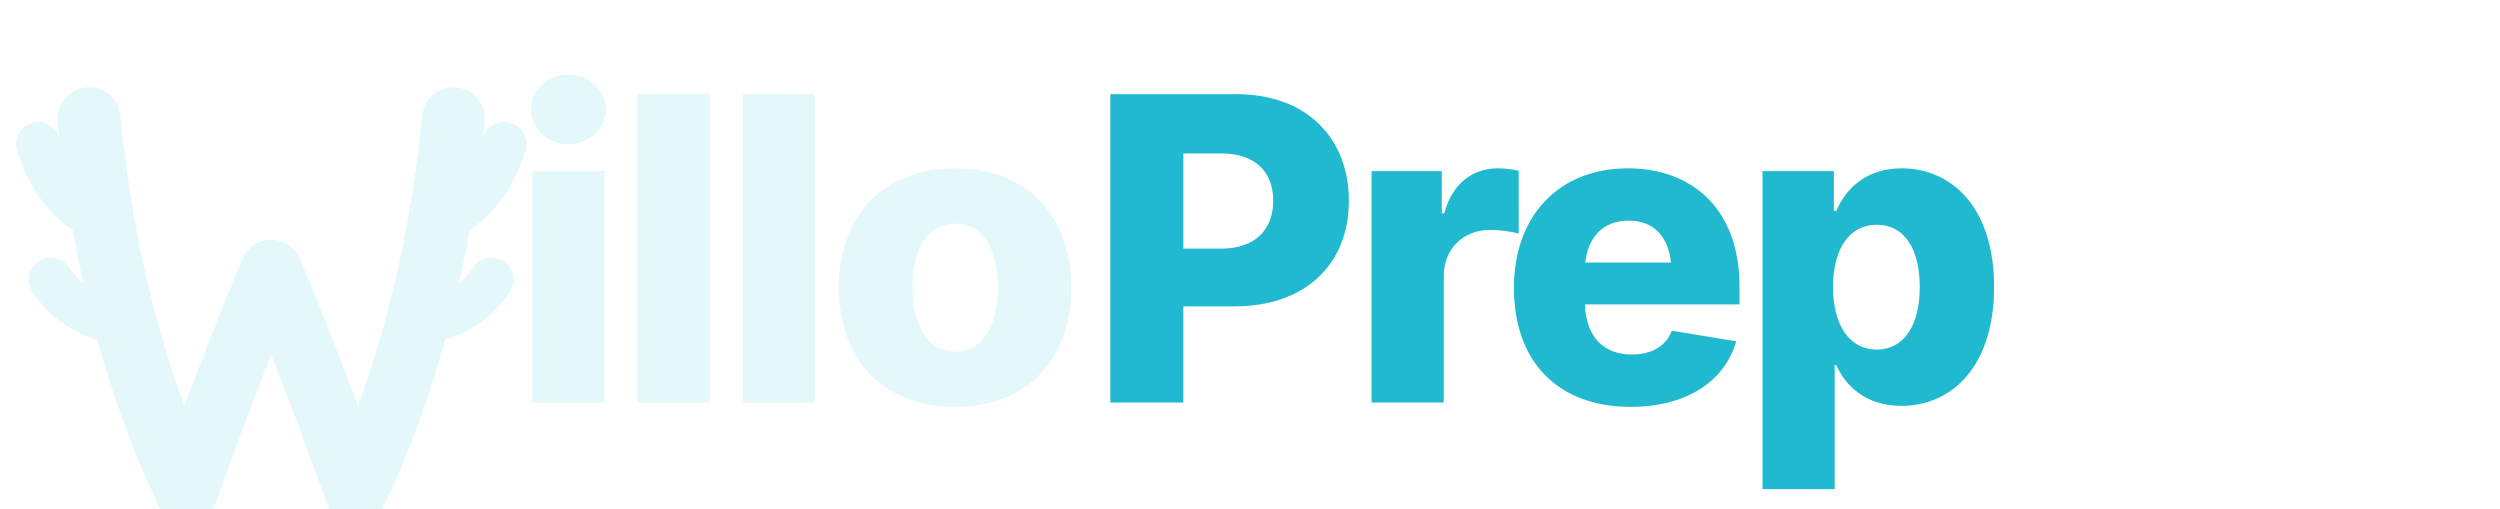
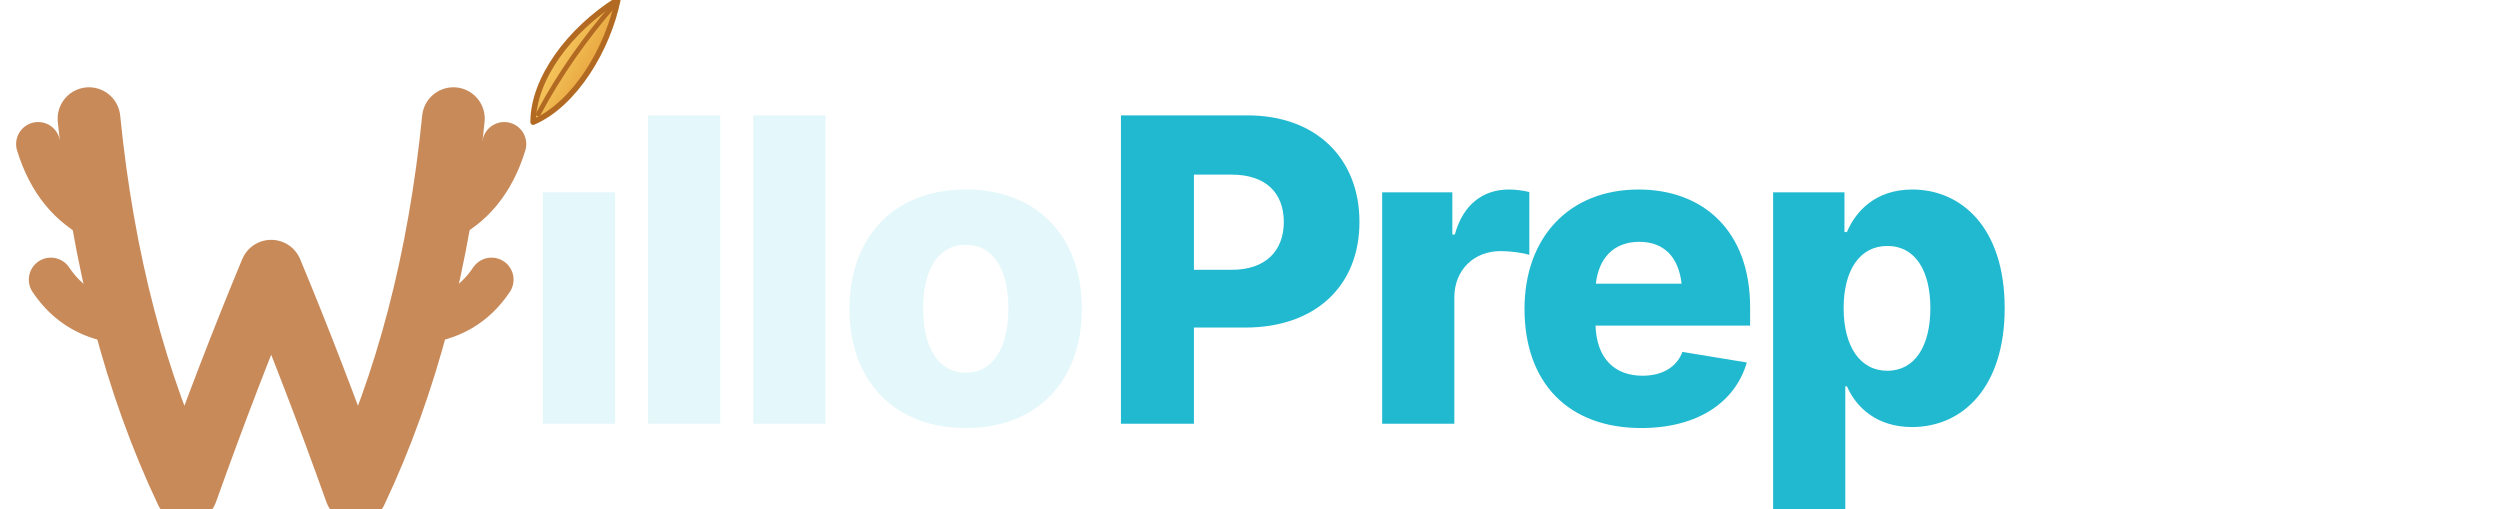
<svg xmlns="http://www.w3.org/2000/svg" width="236" height="48" viewBox="0 0 236 48">
  <g transform="translate(0 4) scale(0.8)" fill="none" stroke-linecap="round" stroke-linejoin="round">
-     <path d="M10.5 9 Q13 34 22 53 Q27 39 32 27 Q37 39 42 53 Q51 34 53.5 9" stroke="#E4F7FA" stroke-width="7.4" />
-     <path d="M11.8 21 Q6.5 18.5 4.5 12" stroke="#E4F7FA" stroke-width="5.2" />
-     <path d="M52.2 21 Q57.5 18.5 59.5 12" stroke="#E4F7FA" stroke-width="5.2" />
-     <path d="M14.6 33 Q9 32.5 6 28" stroke="#E4F7FA" stroke-width="5.2" />
-     <path d="M49.4 33 Q55 32.5 58 28" stroke="#E4F7FA" stroke-width="5.2" />
+     <path d="M10.5 9 Q13 34 22 53 Q27 39 32 27 Q37 39 42 53 Q51 34 53.5 9" stroke="#C98A5A" stroke-width="7.4" />
+     <path d="M11.8 21 Q6.5 18.5 4.5 12" stroke="#C98A5A" stroke-width="5.2" />
+     <path d="M52.2 21 Q57.5 18.5 59.5 12" stroke="#C98A5A" stroke-width="5.2" />
+     <path d="M14.6 33 Q9 32.5 6 28" stroke="#C98A5A" stroke-width="5.2" />
+     <path d="M49.4 33 Q55 32.5 58 28" stroke="#C98A5A" stroke-width="5.2" />
  </g>
-   <text x="48" y="38" font-family="'Plus Jakarta Sans', 'Inter', system-ui, sans-serif" font-weight="800" font-size="40" letter-spacing="-1.4" fill="#E4F7FA">illo<tspan fill="#20B9D0">Prep</tspan>
+   <text x="49" y="40" font-family="'Plus Jakarta Sans', 'Inter', system-ui, sans-serif" font-weight="800" font-size="40" letter-spacing="-1.4" fill="#E4F7FA">ıllo<tspan fill="#20B9D0">Prep</tspan>
  </text>
+   <svg x="47" y="3" width="15" height="6" transform="rotate(-48 54.5 6)" viewBox="0 0 100 40" overflow="visible" style="">
+     <defs>
+       <linearGradient id="ld" x1="0" y1="0" x2="1" y2="1">
+         <stop offset="0" stop-color="#F9D166" />
+         <stop offset="1" stop-color="#E49A35" />
+       </linearGradient>
+     </defs>
+     <path d="M4 24 C24 6 62 2 97 12 C70 28 30 36 4 24 Z" fill="url(#ld)" stroke="#B26A22" stroke-width="3.5" stroke-linejoin="round" />
+     <path d="M10 23 C38 16 66 13 91 12.5" fill="none" stroke="#B26A22" stroke-width="3" stroke-linecap="round" />
+   </svg>
</svg>
